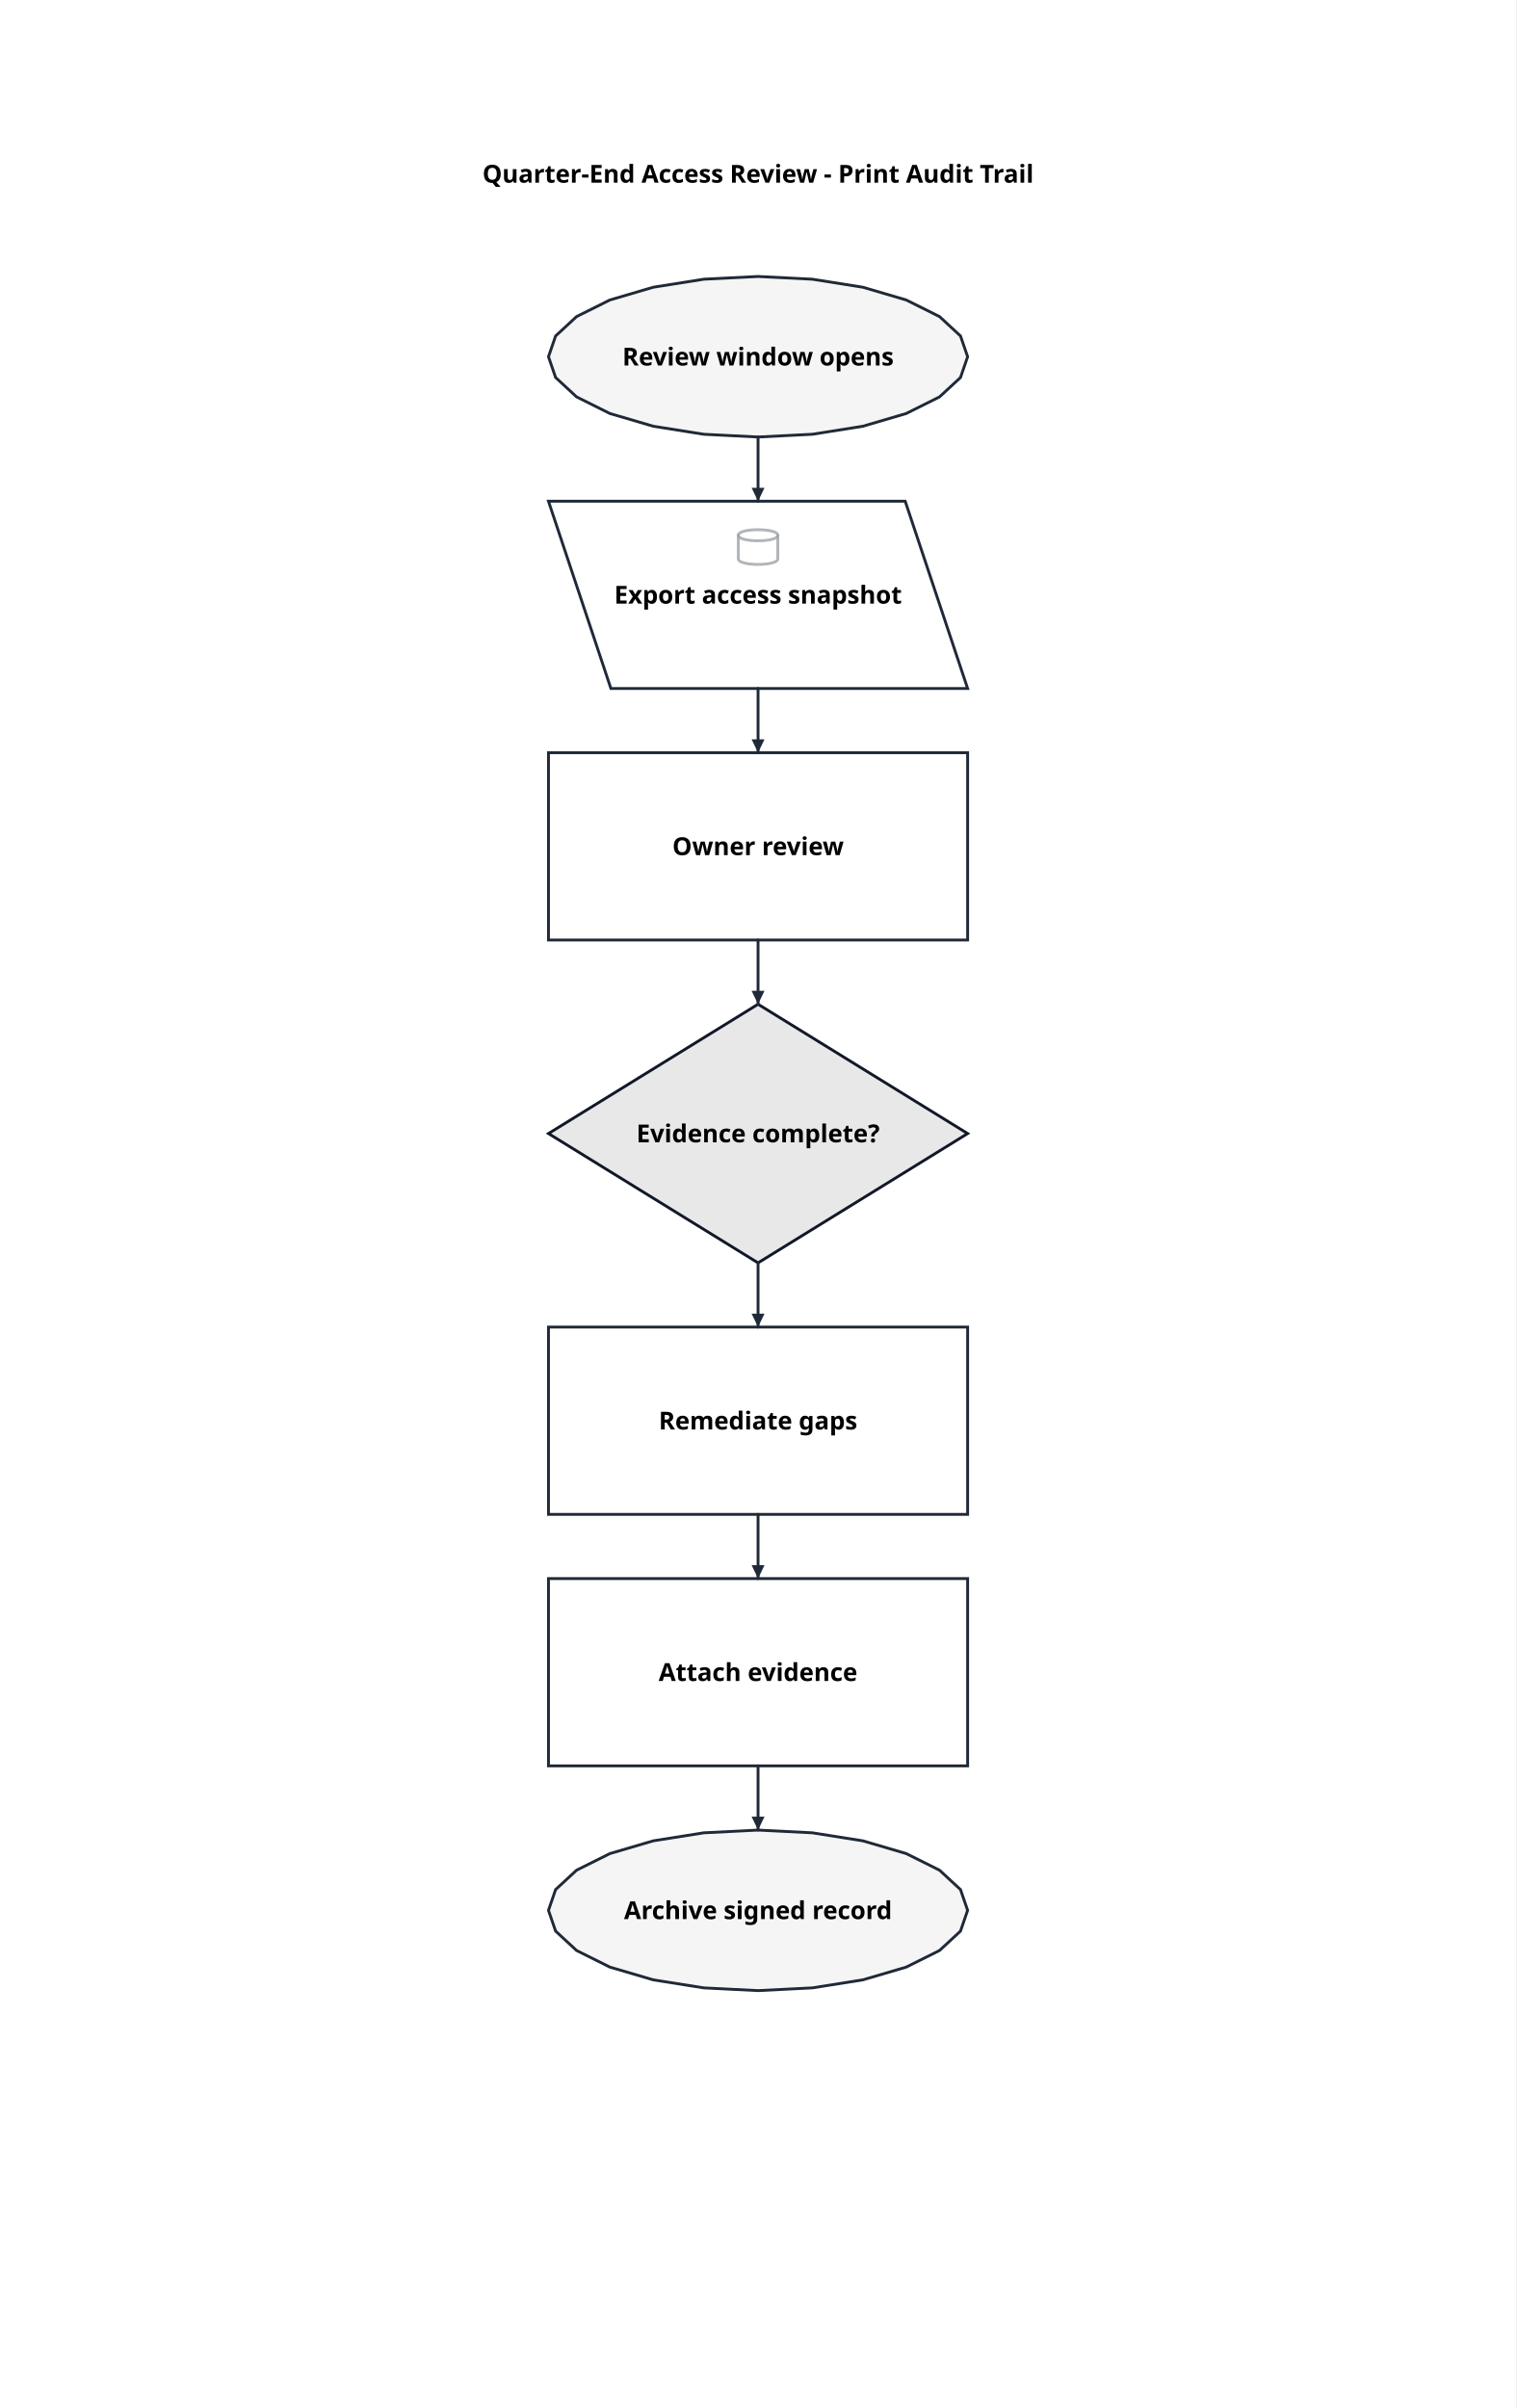
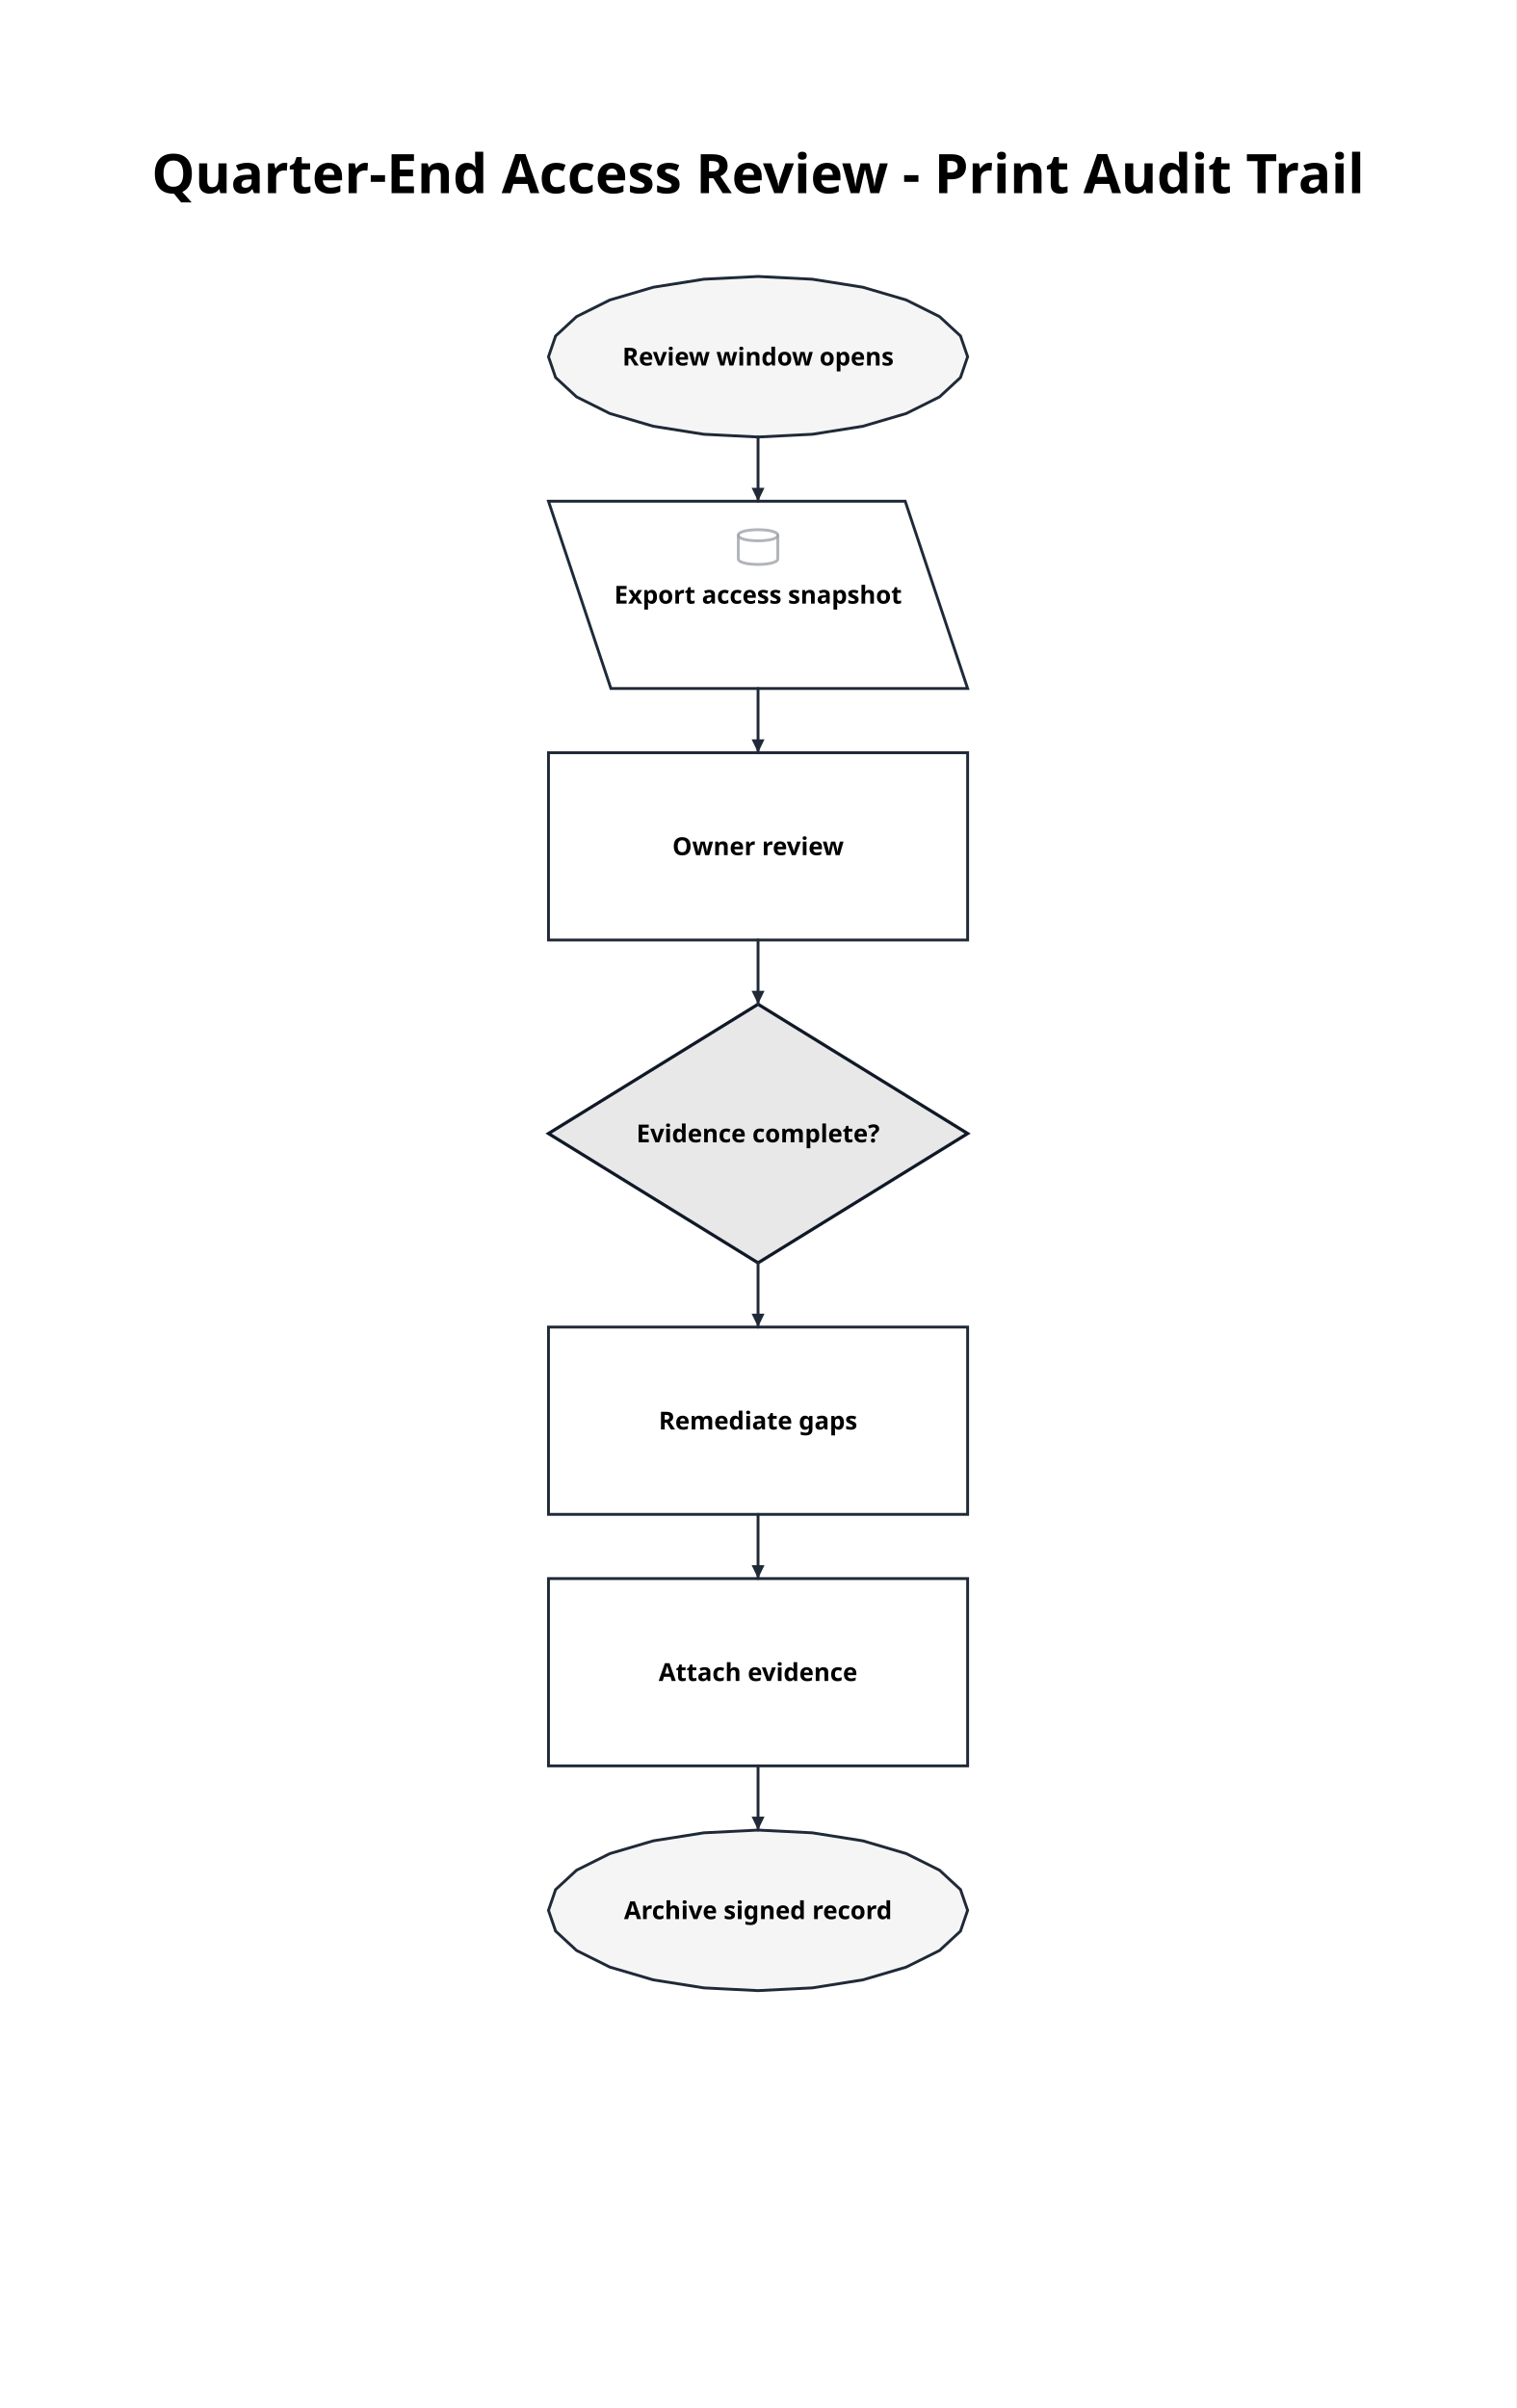
<svg xmlns="http://www.w3.org/2000/svg" width="816" height="1296" viewBox="0 0 816 1296" role="img" aria-label="Premium Print Audit Trail">
  <rect x="0" y="0" width="816" height="1296" fill="#FFFFFF" />
  <g data-officeimo-visio-page="Premium Print Audit Trail">
    <g data-visio-shape-id="start" data-visio-nameu="Ellipse">
      <path d="M 520.8 192 L 516.956 180.819 L 505.688 170.4 L 487.762 161.453 L 464.4 154.588 L 437.195 150.272 L 408 148.8 L 378.805 150.272 L 351.6 154.588 L 328.238 161.453 L 310.312 170.4 L 299.044 180.819 L 295.2 192 L 299.044 203.181 L 310.312 213.6 L 328.238 222.547 L 351.6 229.412 L 378.805 233.728 L 408 235.2 L 437.195 233.728 L 464.4 229.412 L 487.762 222.547 L 505.688 213.6 L 516.956 203.181 Z" data-officeimo-preserved-geometry="true" fill="#F5F5F5" stroke="#1F2937" stroke-width="1.536" />
      <text x="408" y="192" font-family="Aptos" font-size="13.333" text-anchor="middle" dominant-baseline="middle" fill="#000000" font-weight="700">
        <tspan x="408" dy="0">Review window opens</tspan>
      </text>
    </g>
    <g data-visio-shape-id="snapshot" data-visio-nameu="Data">
      <path d="M 328.8 370.56 L 520.8 370.56 L 487.2 269.76 L 295.2 269.76 Z" data-officeimo-preserved-geometry="true" fill="#FFFFFF" stroke="#1F2937" stroke-width="1.536" />
      <g data-officeimo-stencil-artwork="true" data-officeimo-stencil-key="data" opacity="0.42">
        <path d="M397.376 288.075C397.376 284.099 418.624 284.099 418.624 288.075L418.624 300.797C418.624 304.772 397.376 304.772 397.376 300.797Z" fill="none" stroke="#1F2937" stroke-opacity="0.824" stroke-width="1.542" stroke-linecap="round" stroke-linejoin="round" />
        <path d="M397.376 288.075C397.376 292.051 418.624 292.051 418.624 288.075" fill="none" stroke="#1F2937" stroke-opacity="0.824" stroke-width="1.542" stroke-linecap="round" stroke-linejoin="round" />
      </g>
      <text x="408" y="320.16" font-family="Aptos" font-size="13.333" text-anchor="middle" dominant-baseline="middle" fill="#000000" font-weight="700">
        <tspan x="408" dy="0">Export access snapshot</tspan>
      </text>
    </g>
    <g data-visio-shape-id="owner-review" data-visio-nameu="Process">
      <path d="M 295.2 505.92 L 520.8 505.92 L 520.8 405.12 L 295.2 405.12 Z" data-officeimo-preserved-geometry="true" fill="#FFFFFF" stroke="#1F2937" stroke-width="1.536" />
      <text x="408" y="455.52" font-family="Aptos" font-size="13.333" text-anchor="middle" dominant-baseline="middle" fill="#000000" font-weight="700">
        <tspan x="408" dy="0">Owner review</tspan>
      </text>
    </g>
    <g data-visio-shape-id="evidence-complete" data-visio-nameu="Decision">
-       <path d="M 408 679.68 L 520.8 610.08 L 408 540.48 L 295.2 610.08 Z" data-officeimo-preserved-geometry="true" fill="#E8E8E8" stroke="#111827" stroke-width="1.536" />
+       <path d="M 408 679.68 L 520.8 610.08 L 408 540.48 L 295.2 610.08 Z" data-officeimo-preserved-geometry="true" fill="#E8E8E8" stroke="#111827" stroke-width="1.728" />
      <text x="408" y="610.08" font-family="Aptos" font-size="13.333" text-anchor="middle" dominant-baseline="middle" fill="#000000" font-weight="700">
        <tspan x="408" dy="0">Evidence complete?</tspan>
      </text>
    </g>
    <g data-visio-shape-id="remediate" data-visio-nameu="Process">
      <path d="M 295.2 815.04 L 520.8 815.04 L 520.8 714.24 L 295.2 714.24 Z" data-officeimo-preserved-geometry="true" fill="#FFFFFF" stroke="#1F2937" stroke-width="1.536" />
      <text x="408" y="764.64" font-family="Aptos" font-size="13.333" text-anchor="middle" dominant-baseline="middle" fill="#000000" font-weight="700">
        <tspan x="408" dy="0">Remediate gaps</tspan>
      </text>
    </g>
    <g data-visio-shape-id="evidence" data-visio-nameu="Process">
      <path d="M 295.2 950.4 L 520.8 950.4 L 520.8 849.6 L 295.2 849.6 Z" data-officeimo-preserved-geometry="true" fill="#FFFFFF" stroke="#1F2937" stroke-width="1.536" />
      <text x="408" y="900" font-family="Aptos" font-size="13.333" text-anchor="middle" dominant-baseline="middle" fill="#000000" font-weight="700">
        <tspan x="408" dy="0">Attach evidence</tspan>
      </text>
    </g>
    <g data-visio-shape-id="archive" data-visio-nameu="Ellipse">
      <path d="M 520.8 1028.16 L 516.956 1016.979 L 505.688 1006.56 L 487.762 997.613 L 464.4 990.748 L 437.195 986.432 L 408 984.96 L 378.805 986.432 L 351.6 990.748 L 328.238 997.613 L 310.312 1006.56 L 299.044 1016.979 L 295.2 1028.16 L 299.044 1039.341 L 310.312 1049.76 L 328.238 1058.707 L 351.6 1065.572 L 378.805 1069.888 L 408 1071.36 L 437.195 1069.888 L 464.4 1065.572 L 487.762 1058.707 L 505.688 1049.76 L 516.956 1039.341 Z" data-officeimo-preserved-geometry="true" fill="#F5F5F5" stroke="#1F2937" stroke-width="1.536" />
      <text x="408" y="1028.16" font-family="Aptos" font-size="13.333" text-anchor="middle" dominant-baseline="middle" fill="#000000" font-weight="700">
        <tspan x="408" dy="0">Archive signed record</tspan>
      </text>
    </g>
    <g data-visio-shape-id="title" data-visio-nameu="Text Box">
      <path d="M 57.6 115.2 L 758.4 115.2 L 758.4 72 L 57.6 72 Z" data-officeimo-preserved-geometry="true" fill="none" stroke="none" />
-       <text x="408" y="93.6" font-family="Aptos" font-size="13.333" text-anchor="middle" dominant-baseline="middle" fill="#000000" font-weight="700">
+       <text x="408" y="93.6" font-family="Aptos Display" font-size="29.333" text-anchor="middle" dominant-baseline="middle" fill="#000000" font-weight="700">
        <tspan x="408" dy="0">Quarter-End Access Review - Print Audit Trail</tspan>
      </text>
    </g>
    <g data-visio-connector-id="1">
      <path d="M 408 235.2 L 408 269.76 L 408 269.76" fill="none" stroke="#1F2937" stroke-width="1.536" stroke-linecap="round" stroke-linejoin="round" />
      <path data-officeimo-connector-arrow="end" d="M 408 269.76 L 404.529 262.552 L 411.471 262.552 Z" fill="#1F2937" stroke="none" />
    </g>
    <g data-visio-connector-id="2">
      <path d="M 408 370.56 L 408 405.12 L 408 405.12" fill="none" stroke="#1F2937" stroke-width="1.536" stroke-linecap="round" stroke-linejoin="round" />
      <path data-officeimo-connector-arrow="end" d="M 408 405.12 L 404.529 397.912 L 411.471 397.912 Z" fill="#1F2937" stroke="none" />
    </g>
    <g data-visio-connector-id="3">
      <path d="M 408 505.92 L 408 540.48 L 408 540.48" fill="none" stroke="#1F2937" stroke-width="1.536" stroke-linecap="round" stroke-linejoin="round" />
      <path data-officeimo-connector-arrow="end" d="M 408 540.48 L 404.529 533.272 L 411.471 533.272 Z" fill="#1F2937" stroke="none" />
    </g>
    <g data-visio-connector-id="4">
      <path d="M 408 679.68 L 408 714.24 L 408 714.24" fill="none" stroke="#1F2937" stroke-width="1.536" stroke-linecap="round" stroke-linejoin="round" />
      <path data-officeimo-connector-arrow="end" d="M 408 714.24 L 404.529 707.032 L 411.471 707.032 Z" fill="#1F2937" stroke="none" />
    </g>
    <g data-visio-connector-id="5">
      <path d="M 408 815.04 L 408 849.6 L 408 849.6" fill="none" stroke="#1F2937" stroke-width="1.536" stroke-linecap="round" stroke-linejoin="round" />
      <path data-officeimo-connector-arrow="end" d="M 408 849.6 L 404.529 842.392 L 411.471 842.392 Z" fill="#1F2937" stroke="none" />
    </g>
    <g data-visio-connector-id="6">
      <path d="M 408 950.4 L 408 984.96 L 408 984.96" fill="none" stroke="#1F2937" stroke-width="1.536" stroke-linecap="round" stroke-linejoin="round" />
      <path data-officeimo-connector-arrow="end" d="M 408 984.96 L 404.529 977.752 L 411.471 977.752 Z" fill="#1F2937" stroke="none" />
    </g>
  </g>
</svg>
